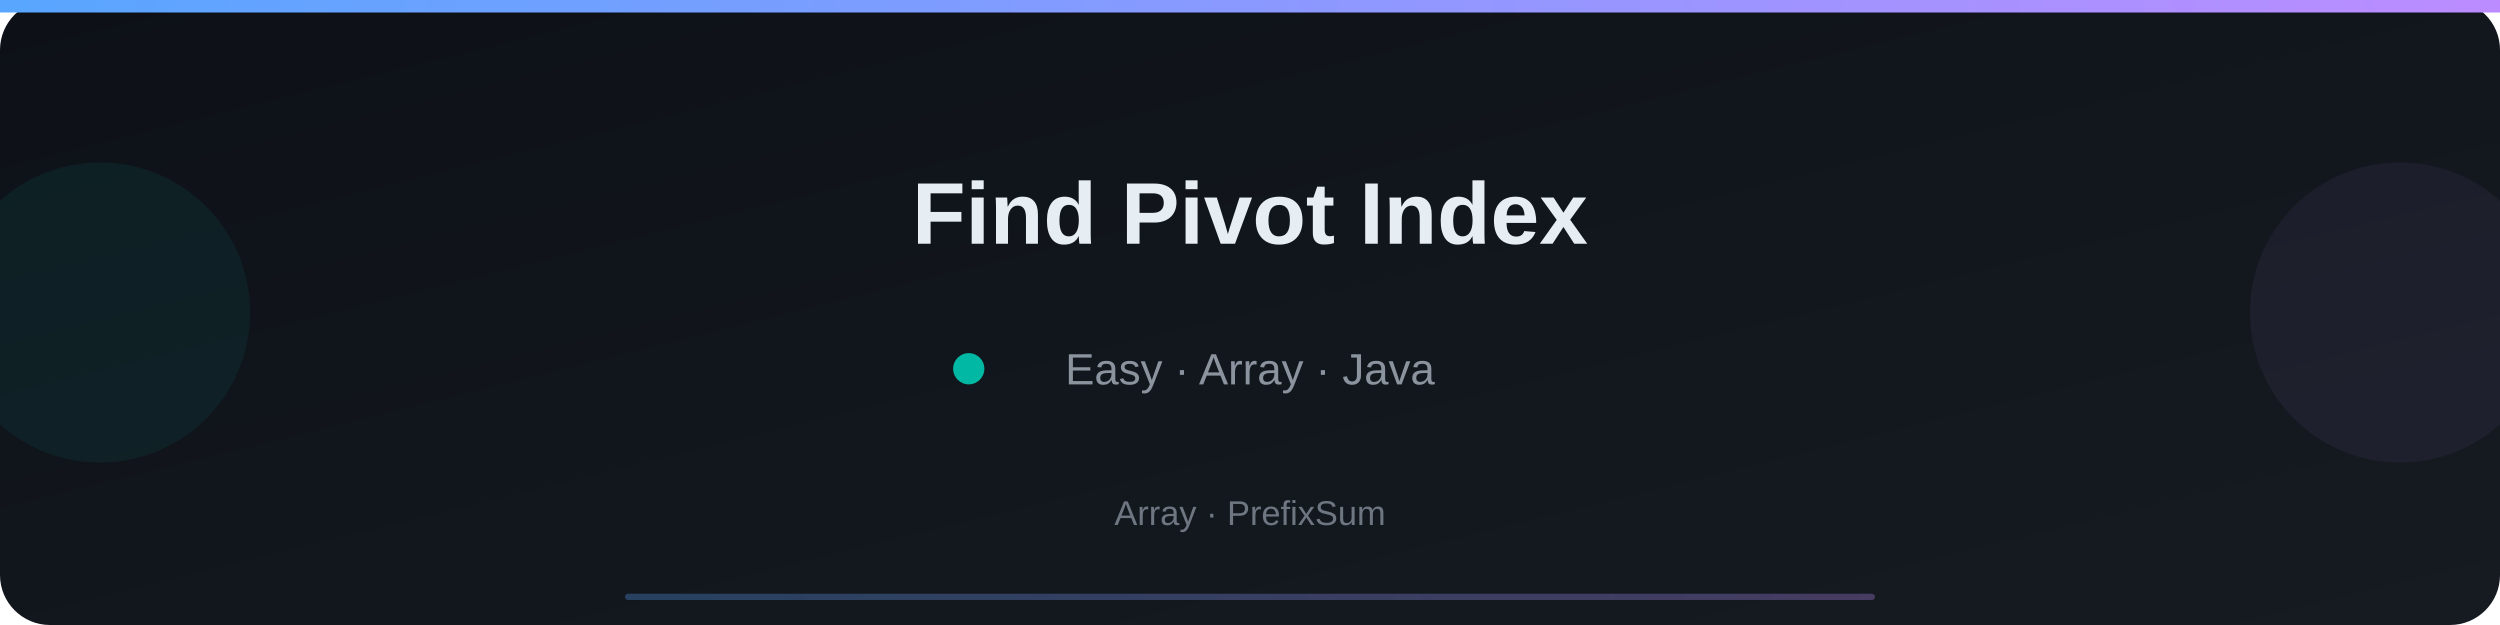
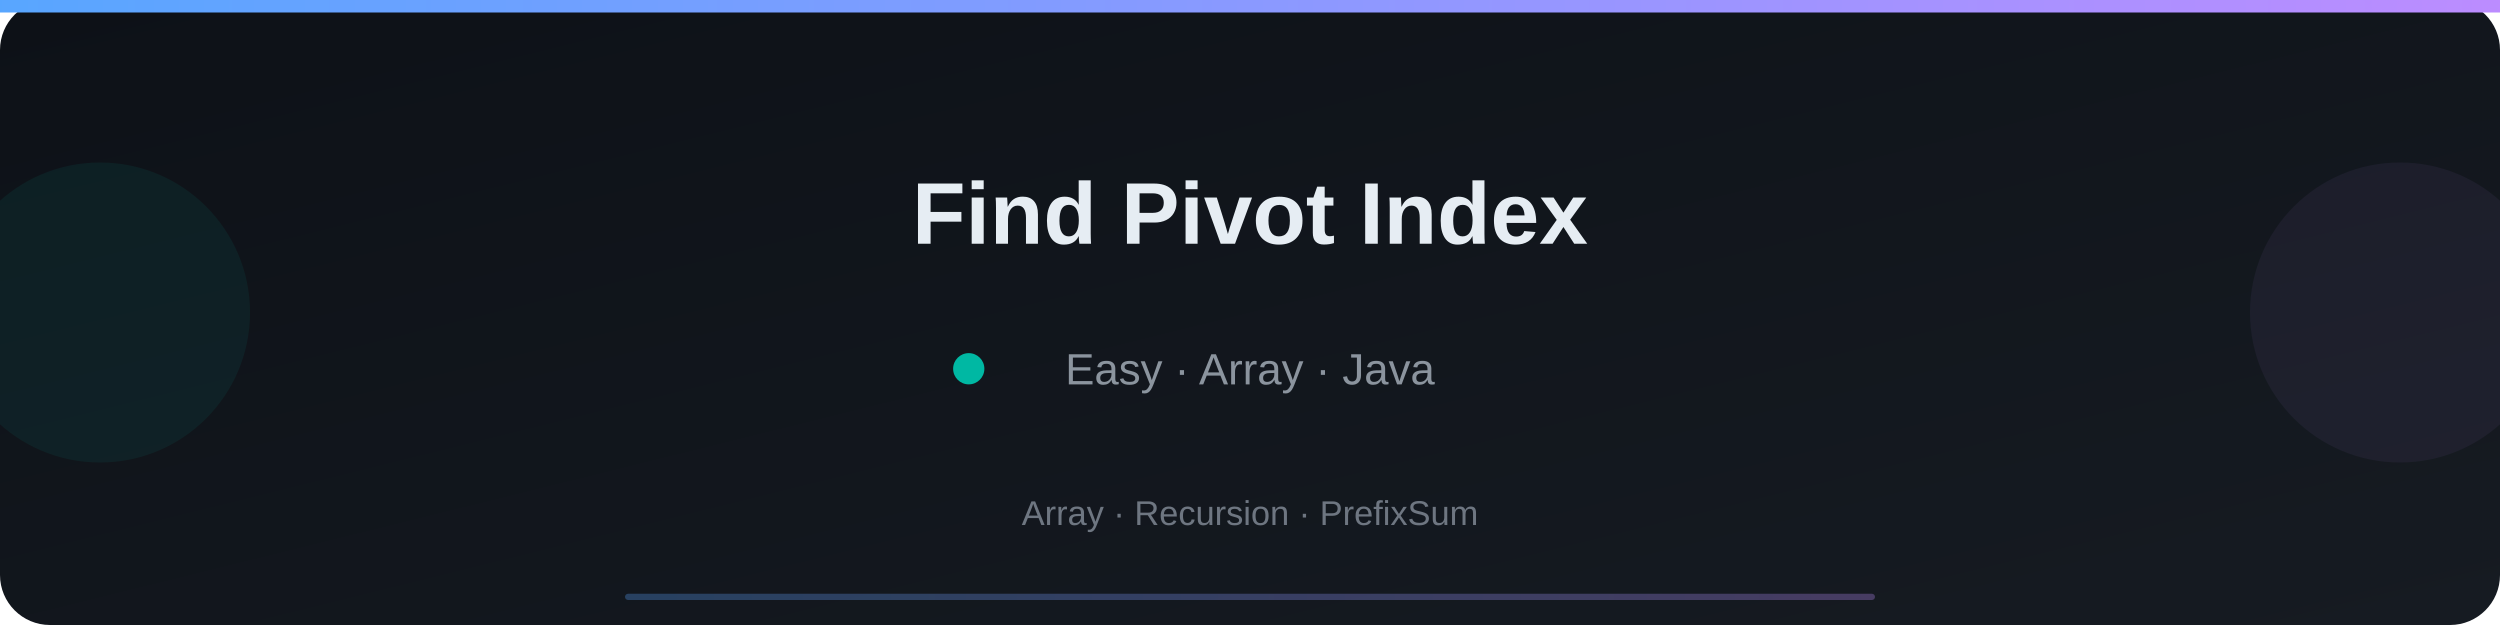
<svg xmlns="http://www.w3.org/2000/svg" width="800" height="200" viewBox="0 0 800 200">
  <defs>
    <linearGradient id="bg" x1="0" y1="0" x2="1" y2="1">
      <stop offset="0%" stop-color="#0d1117" />
      <stop offset="100%" stop-color="#161b22" />
    </linearGradient>
    <linearGradient id="accent" x1="0" y1="0" x2="1" y2="0">
      <stop offset="0%" stop-color="#58a6ff" />
      <stop offset="100%" stop-color="#bc8cff" />
    </linearGradient>
  </defs>
  <rect width="800" height="200" fill="url(#bg)" rx="16" />
  <rect y="0" width="800" height="4" fill="url(#accent)" />
  <circle cx="32" cy="100" r="48" fill="#00b8a3" opacity="0.08" />
  <circle cx="768" cy="100" r="48" fill="#bc8cff" opacity="0.06" />
  <text x="400" y="78" text-anchor="middle" font-size="28" font-weight="bold" fill="#e6edf3" font-family="Segoe UI,Arial,sans-serif">Find Pivot Index</text>
  <circle cx="310" cy="118" r="5" fill="#00b8a3" />
  <text x="400" y="123" text-anchor="middle" font-size="14" fill="#8b949e" font-family="Segoe UI,Arial,sans-serif">Easy  ·  Array  ·  Java</text>
-   <text x="400" y="168" text-anchor="middle" font-size="11" fill="#6e7681" font-family="Segoe UI,Arial,sans-serif">Array · PrefixSum</text>
+   <text x="400" y="168" text-anchor="middle" font-size="11" fill="#6e7681" font-family="Segoe UI,Arial,sans-serif">Array · Recursion · PrefixSum</text>
  <rect x="200" y="190" width="400" height="2" fill="url(#accent)" opacity="0.3" rx="1" />
</svg>
